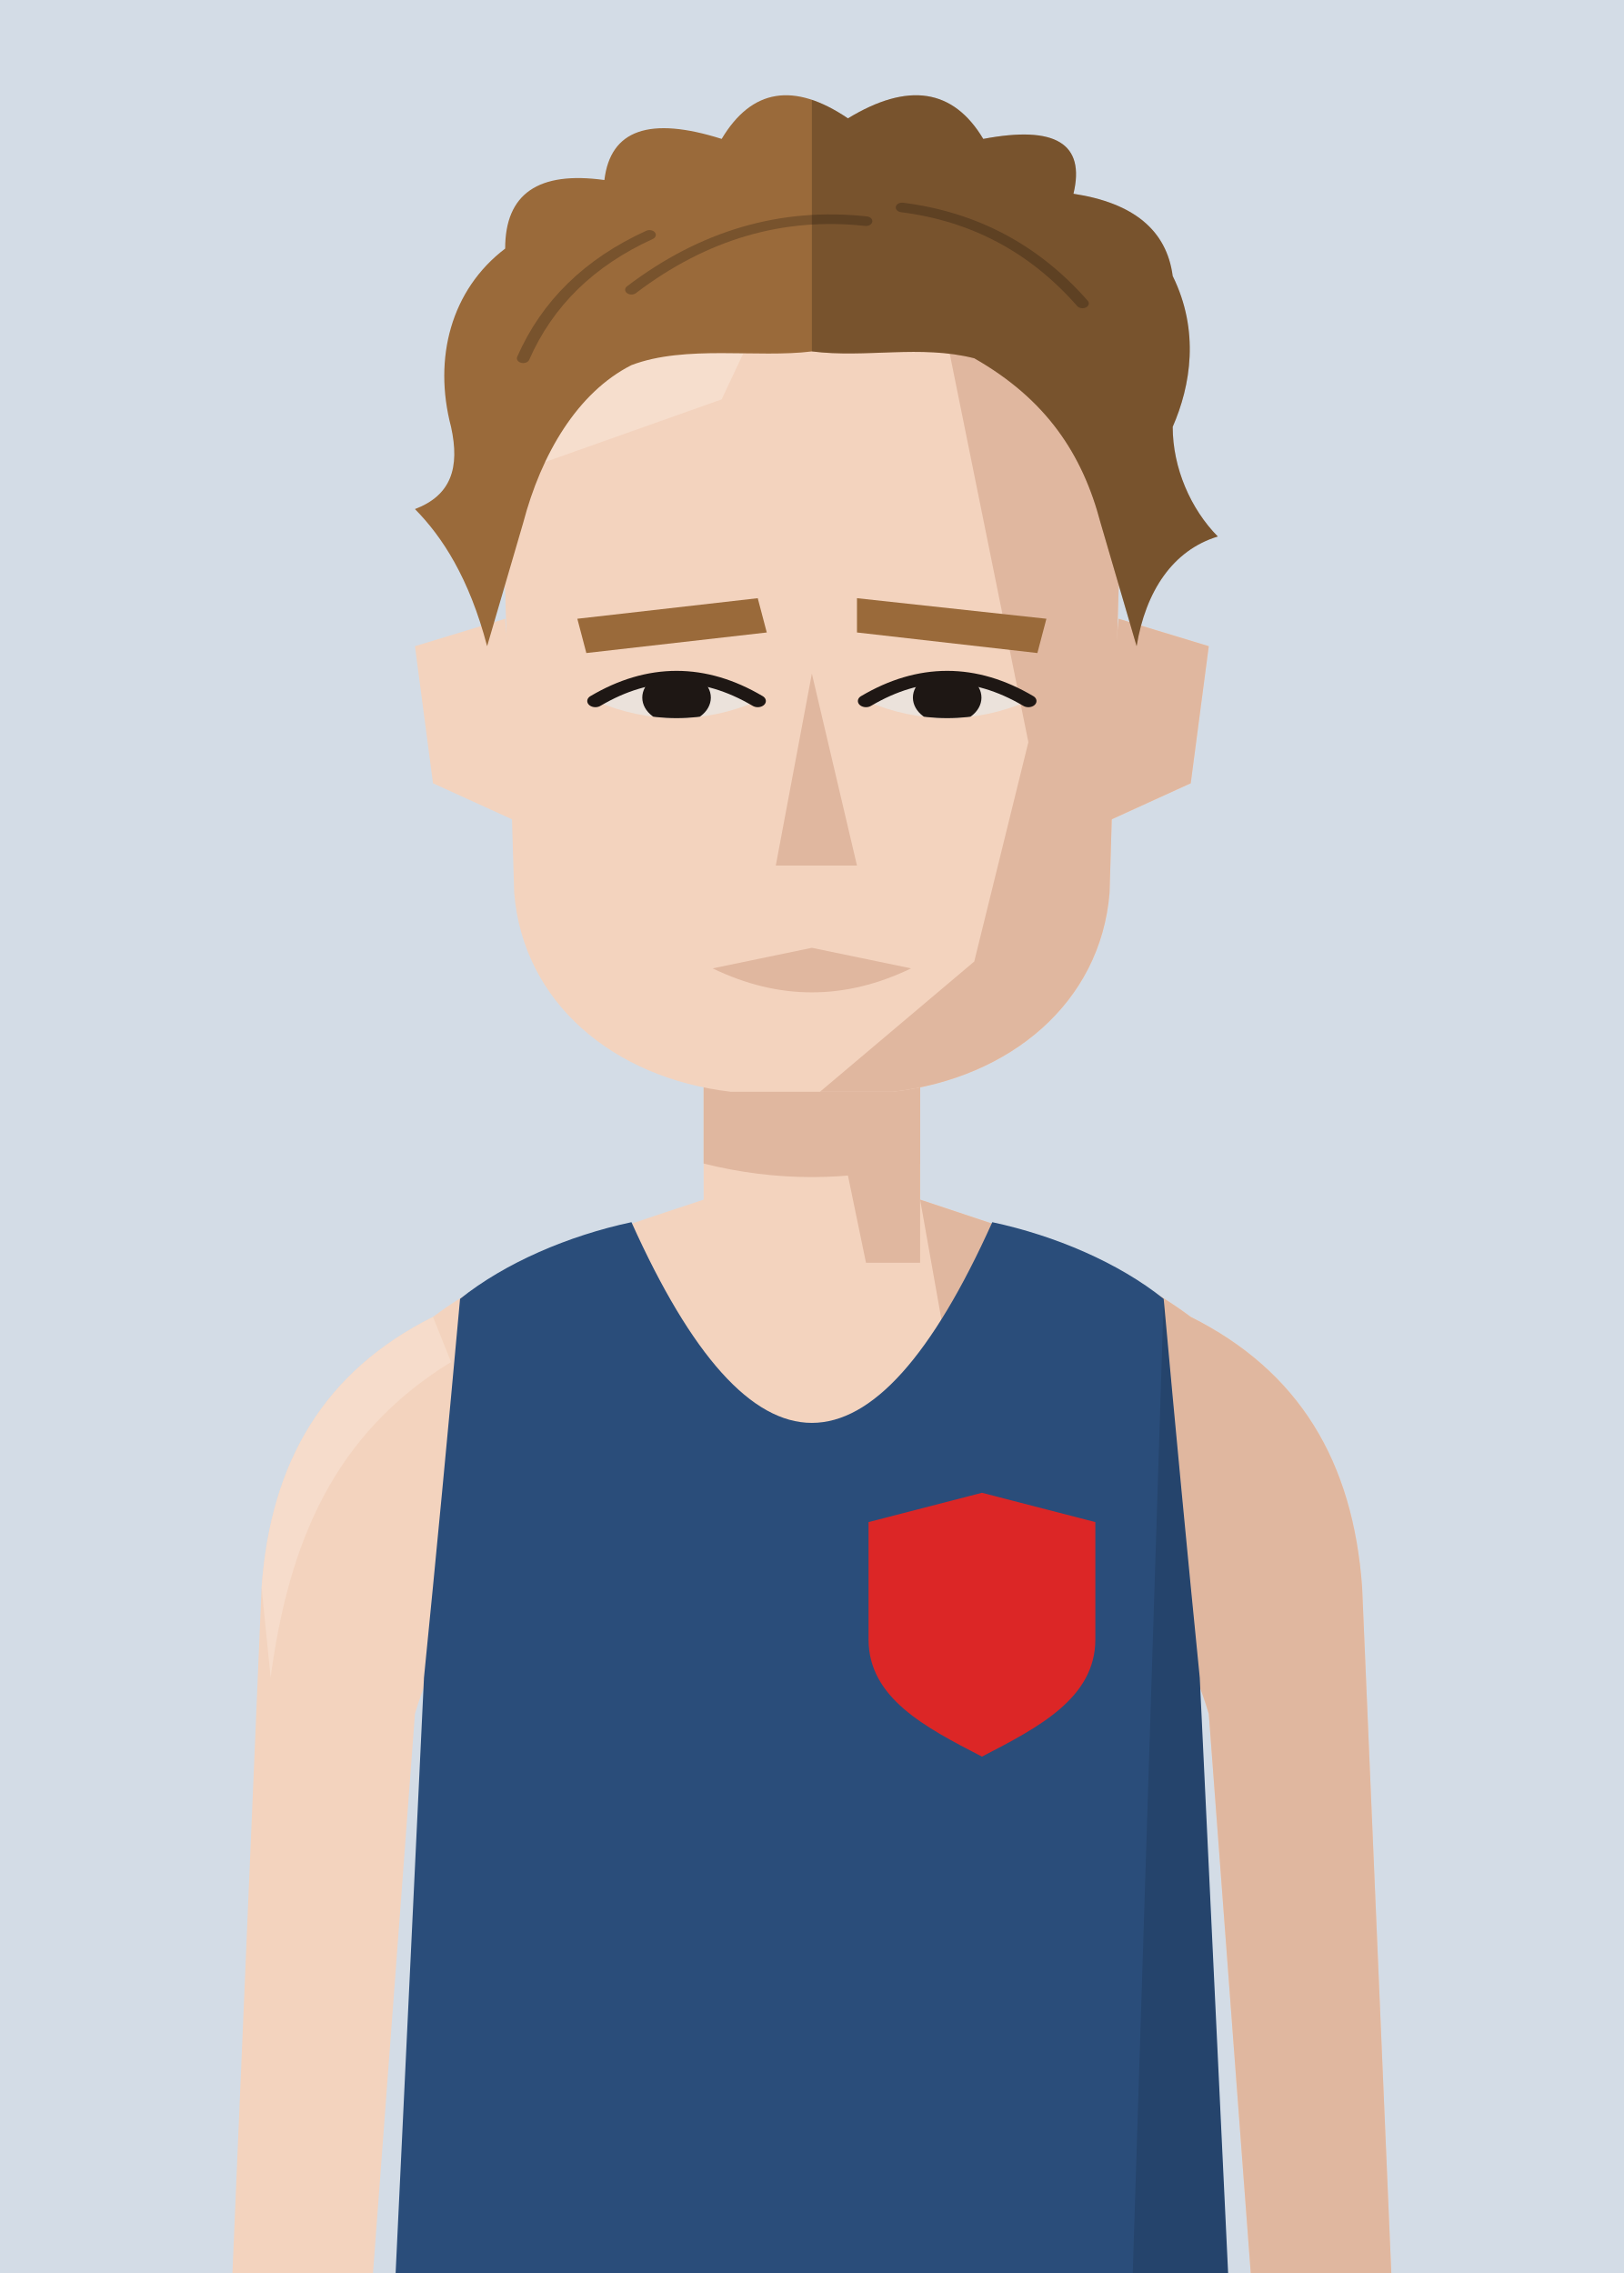
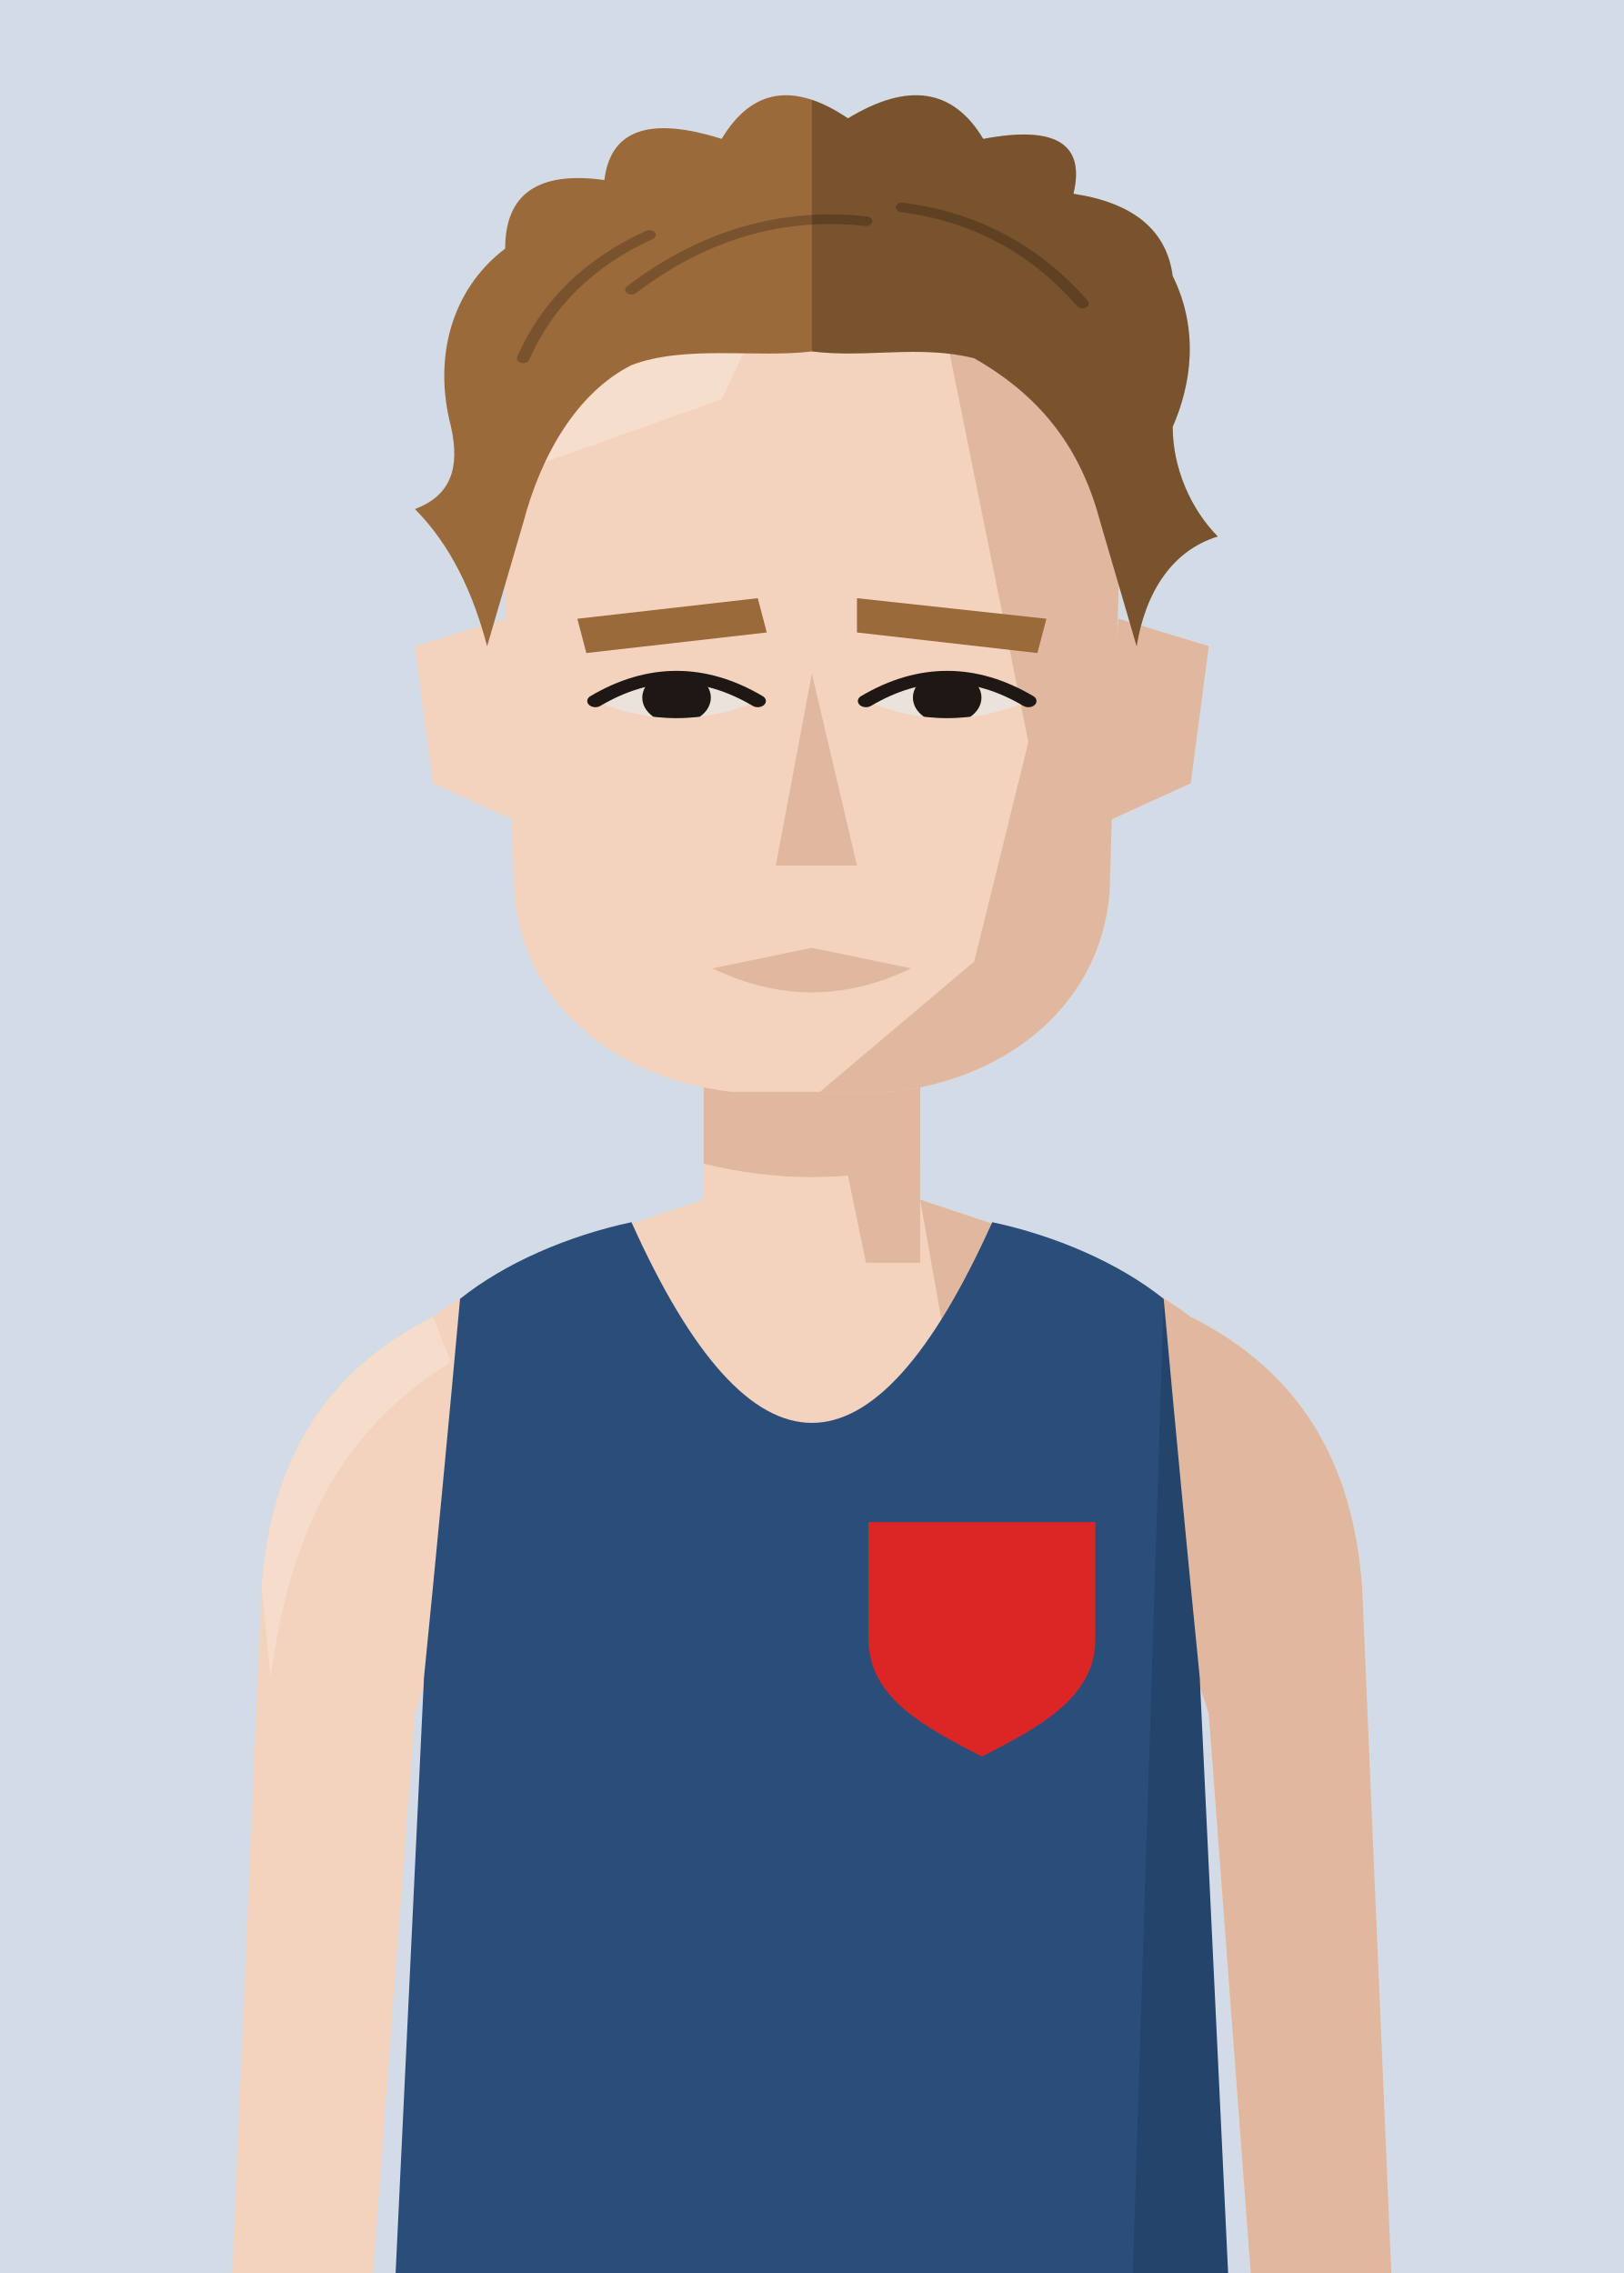
<svg xmlns="http://www.w3.org/2000/svg" viewBox="10 20 180 252">
  <defs>
    <clipPath id="vf">
      <path d="M53,330 L57,246 Q59,226 61,204 C66,200 73,197 80,195.5 Q100,240 120,195.5 C127,197 134,200 139,204 Q141,226 143,246 L147,330 Z" />
    </clipPath>
    <clipPath id="hf">
      <path d="M66,96 C64,58 80,40 100,40 C120,40 136,58 134,96 L133,140 C132,156 122,167 109,169 L91,169 C78,167 68,156 67,140 Z" />
    </clipPath>
    <clipPath id="rf">
      <rect x="100" y="0" width="100" height="300" />
    </clipPath>
    <clipPath id="ef">
      <path d="M76,112 Q85,105 94,112 Q85,117 76,112 Z" />
      <path d="M106,112 Q115,105 124,112 Q115,117 106,112 Z" />
    </clipPath>
    <clipPath id="cf">
      <rect x="0" y="92" width="200" height="300" />
    </clipPath>
  </defs>
  <rect width="200" height="280" fill="#D3DCE6" />
  <g transform="translate(0,-40)">
    <rect x="88" y="171" width="24" height="37" fill="#F3D3BE" />
    <path d="M88,193 C76,197 66,200 58,206 C46,212 40,222 39,236 L35,330 L50,330 L56,250 Q59,240 64,238 L136,238 Q141,240 144,250 L150,330 L165,330 L161,236 C160,222 154,212 142,206 C134,200 124,197 112,193" fill="#F3D3BE" />
    <g fill="#E0B79F">
      <path d="M112,193 C124,197 134,200 142,206 C154,212 160,222 161,236 L165,330 L150,330 L144,250 Q141,240 136,238 L120,238 Z" />
      <path d="M58,206 C46,212 40,222 39,236 L40,246 C42,231 47,219 60,211 Z" fill="#F8E2D3" opacity=".6" />
      <polygon points="100,171 112,171 112,200 106,200" />
      <path d="M88,179 L112,179 L112,189 Q100,192 88,189 Z" />
    </g>
    <g transform="translate(0,83) scale(1,0.76) translate(0,-40)">
      <g fill="#F3D3BE">
        <path d="M66,100 L56,104 L58,124 L68,130 Z" />
        <path d="M134,100 L144,104 L142,124 L132,130 Z" />
        <path d="M66,96 C64,58 80,40 100,40 C120,40 136,58 134,96 L133,140 C132,156 122,167 109,169 L91,169 C78,167 68,156 67,140 Z" />
      </g>
      <path d="M134,100 L144,104 L142,124 L132,130 Z" fill="#E0B79F" />
      <g clip-path="url(#hf)">
        <polygon points="112,40 140,40 140,180 100,180 100,170 118,150 124,118 120,92" fill="#E0B79F" />
        <polygon points="60,40 100,40 90,68 60,82" fill="#F8E2D3" opacity=".7" />
      </g>
      <g fill="#9A6A3A">
        <polygon points="74,100 94,97 95,102 75,105" />
        <polygon points="105,97 126,100 125,105 105,102" />
      </g>
      <g fill="#EBE2DB">
        <path d="M76,112 Q85,105 94,112 Q85,117 76,112 Z" />
        <path d="M106,112 Q115,105 124,112 Q115,117 106,112 Z" />
      </g>
      <g clip-path="url(#ef)" fill="#1E1714">
        <circle cx="85" cy="111.5" r="3.8" />
        <circle cx="115" cy="111.5" r="3.8" />
      </g>
      <g fill="none" stroke="#1E1714" stroke-width="1.8" stroke-linecap="round">
        <path d="M76,112 Q85,105 94,112" />
        <path d="M106,112 Q115,105 124,112" />
      </g>
      <polygon points="100,108 105,136 96,136" fill="#E0B79F" />
      <path d="M89,151 L100,148 L111,151 Q100,158 89,151 Z" fill="#E0B79F" />
      <g fill="#9A6A3A">
        <path d="M64,104 C62,94 59,88 56,84 C60,82 61,78 60,72 C58,62 60,52 66,46 Q66,34 77,36 Q78,25 90,30 Q95,19 104,27 Q114,19 119,30 Q131,27 129,38 Q139,40 140,50 C143,58 142,66 140,72 C140,78 142,84 145,88 C140,90 137,96 136,104 L132,86 C130,76 126,68 118,62 C112,60 106,62 100,61 C94,62 86,60 80,63 C74,67 70,76 68,86 Z" />
        <g fill="none" stroke="#000" stroke-opacity=".22" stroke-width="1.4" stroke-linecap="round">
          <path d="M80,52 Q92,40 106,42" />
          <path d="M110,40 Q122,42 130,54" />
          <path d="M68,62 Q72,50 82,44" />
        </g>
        <g clip-path="url(#rf)" fill="#000" opacity=".22">
          <path d="M64,104 C62,94 59,88 56,84 C60,82 61,78 60,72 C58,62 60,52 66,46 Q66,34 77,36 Q78,25 90,30 Q95,19 104,27 Q114,19 119,30 Q131,27 129,38 Q139,40 140,50 C143,58 142,66 140,72 C140,78 142,84 145,88 C140,90 137,96 136,104 L132,86 C130,76 126,68 118,62 C112,60 106,62 100,61 C94,62 86,60 80,63 C74,67 70,76 68,86 Z" />
          <g fill="none" stroke="#000" stroke-opacity=".22" stroke-width="1.4" stroke-linecap="round">
            <path d="M80,52 Q92,40 106,42" />
            <path d="M110,40 Q122,42 130,54" />
            <path d="M68,62 Q72,50 82,44" />
          </g>
        </g>
      </g>
    </g>
    <g clip-path="url(#vf)">
      <path d="M53,330 L57,246 Q59,226 61,204 C66,200 73,197 80,195.5 Q100,240 120,195.5 C127,197 134,200 139,204 Q141,226 143,246 L147,330 Z" fill="#2a4d7a" />
      <g transform="matrix(6.2857 0 0 6.5 37.14 193)">
-         <path d="M13 5 L15 5.5 L15 7.5 C15 8.5 14 9 13 9.5 C12 9 11 8.5 11 7.5 L11 5.5 Z" fill="#dc2626" />
+         <path d="M11 5.5 L15 5.5 L15 7.5 C15 8.5 14 9 13 9.5 C12 9 11 8.5 11 7.5 Z" fill="#dc2626" />
      </g>
      <path d="M139,204 Q141,226 143,246 L147,330 L135,330 Z" fill="#000" opacity="0.12" />
    </g>
  </g>
</svg>
